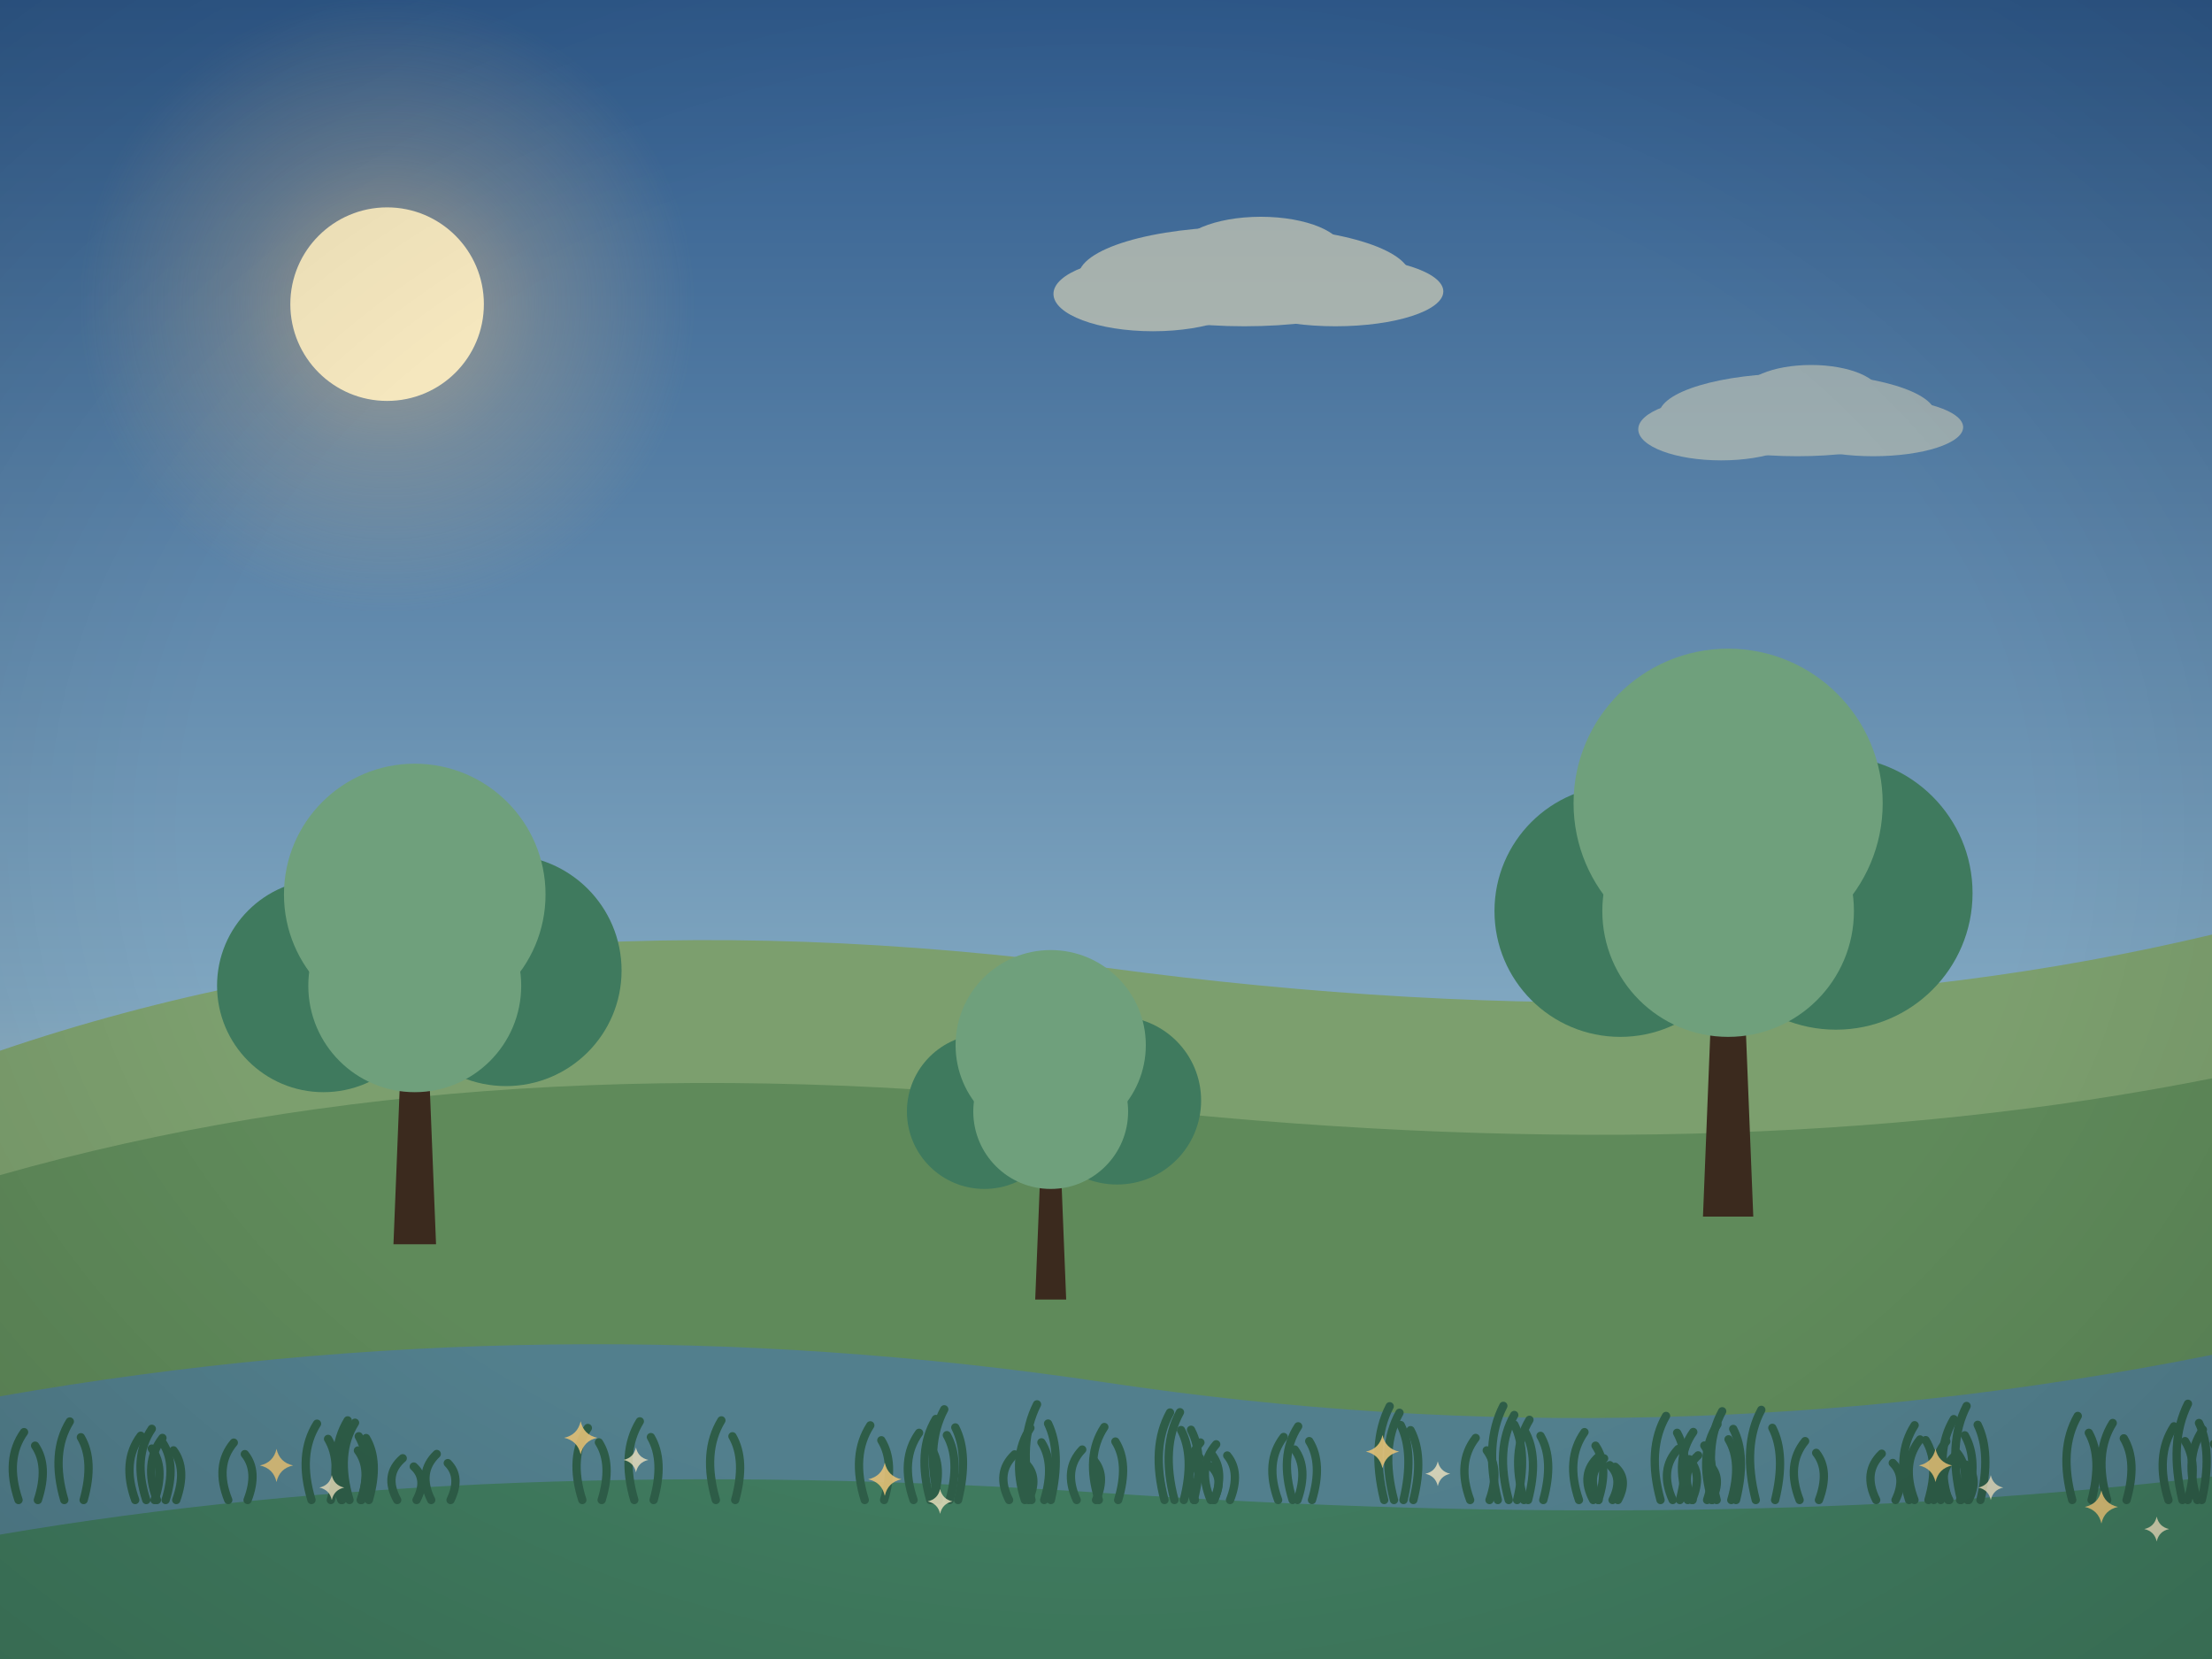
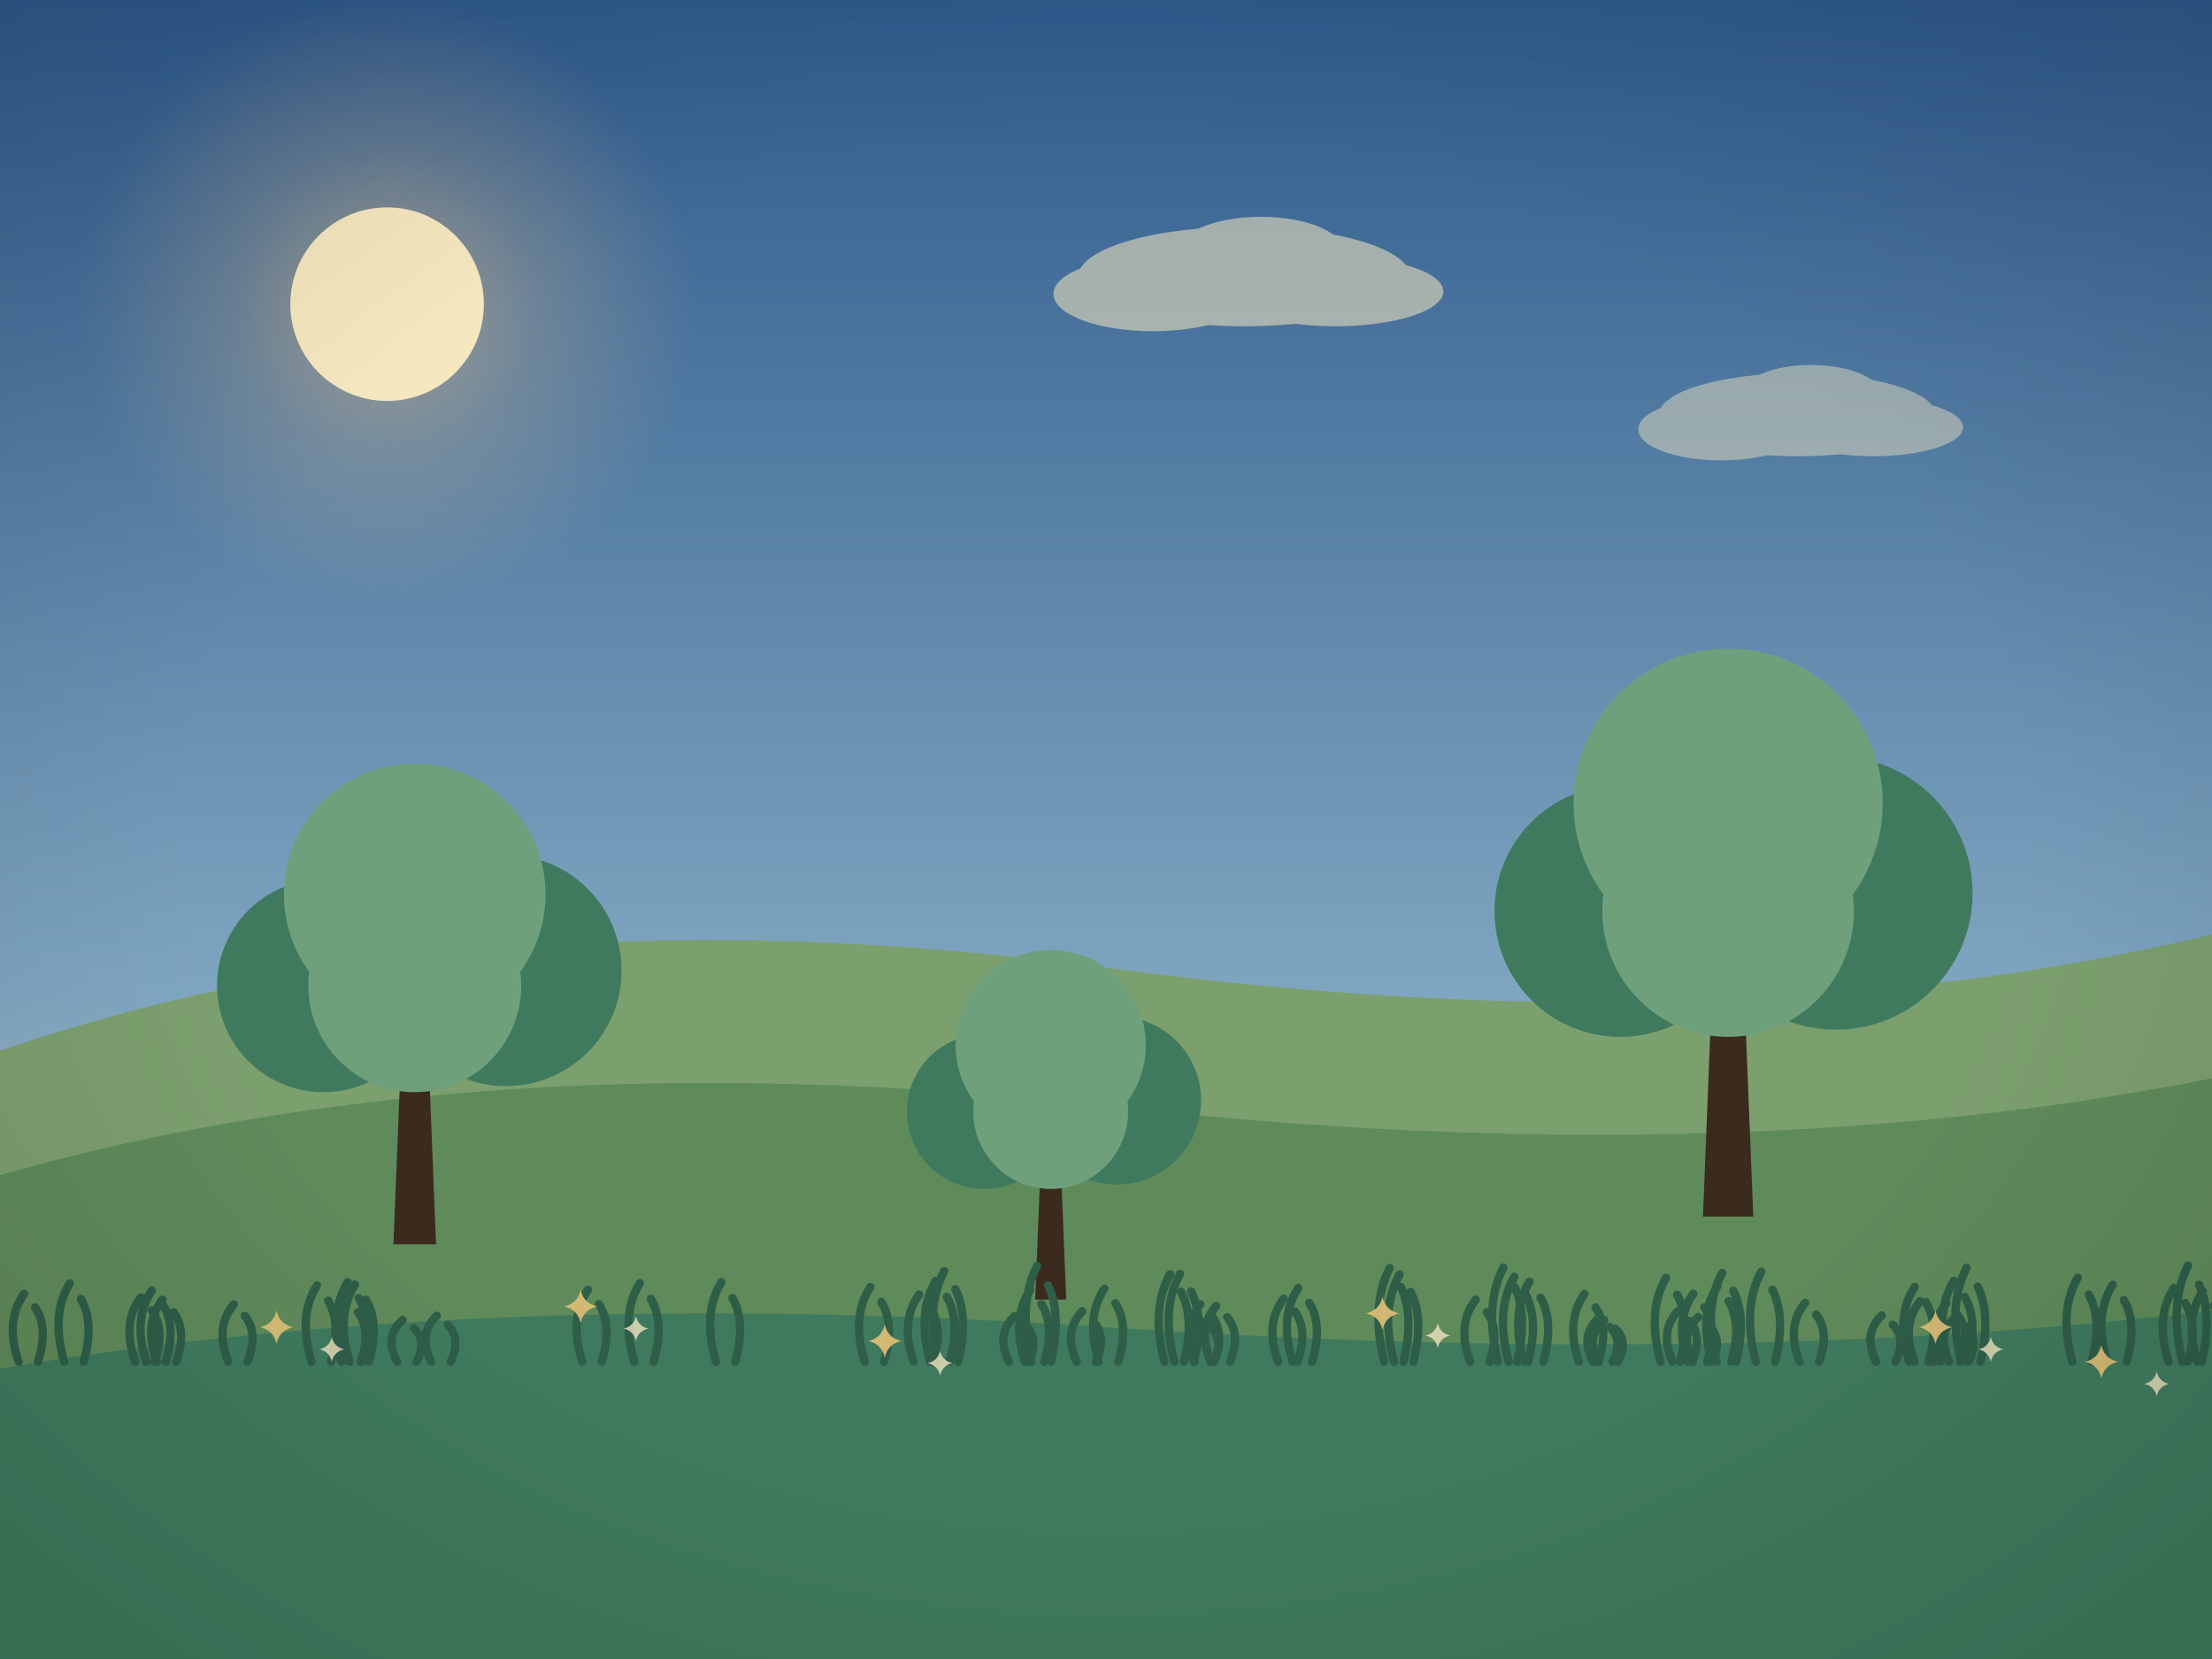
<svg xmlns="http://www.w3.org/2000/svg" viewBox="0 0 1600 1200">
  <defs>
    <linearGradient id="sky0" x1="0" y1="0" x2="0" y2="1">
      <stop offset="0" stop-color="#2F5A8C" />
      <stop offset="0.6" stop-color="#7FA6C0" />
      <stop offset="1" stop-color="#D9E2D2" />
    </linearGradient>
    <radialGradient id="gl1">
      <stop offset="0" stop-color="#E8C089" stop-opacity="0.55" />
      <stop offset="0.5" stop-color="#E8C089" stop-opacity="0.22" />
      <stop offset="1" stop-color="#E8C089" stop-opacity="0" />
    </radialGradient>
    <radialGradient id="vg2" cx="0.5" cy="0.5" r="0.75">
      <stop offset="0.55" stop-color="#000" stop-opacity="0" />
      <stop offset="1" stop-color="#000" stop-opacity="0.14" />
    </radialGradient>
  </defs>
  <rect x="0" y="0" width="1600" height="1200" fill="url(#sky0)" />
  <circle cx="280" cy="220" r="224" fill="url(#gl1)" />
  <circle cx="280" cy="220" r="70" fill="#F5E7BE" />
  <g opacity="0.55" fill="#F5E7BE">
    <ellipse cx="900" cy="200" rx="120" ry="36" />
    <ellipse cx="834" cy="212.6" rx="72" ry="27" />
    <ellipse cx="966" cy="210.8" rx="78" ry="25.2" />
    <ellipse cx="912" cy="182" rx="60" ry="25.2" />
  </g>
  <g opacity="0.45" fill="#F5E7BE">
    <ellipse cx="1300" cy="300" rx="100" ry="30" />
    <ellipse cx="1245" cy="310.5" rx="60" ry="22.5" />
    <ellipse cx="1355" cy="309" rx="65" ry="21" />
    <ellipse cx="1310" cy="285" rx="50" ry="21" />
  </g>
  <path d="M0 760 Q 352 640 800 700 T 1600 676 V 1200 H 0 Z" fill="#7C9F6E" opacity="1" />
  <path d="M0 850 Q 352 750 800 800 T 1600 780 V 1200 H 0 Z" fill="#5F8A5A" opacity="1" />
  <path d="M 0 1010 Q 400 940 800 1000 T 1600 980 V 1200 H 0 Z" fill="#4F7C9A" opacity="0.8" />
-   <path d="M0 1110 Q 352 1050 800 1080 T 1600 1068 V 1200 H 0 Z" fill="#3F7A5E" opacity="1" />
+   <path d="M0 990 Q 352 930 800 960 T 1600 948 V 1200 H 0 Z" fill="#3F7A5E" opacity="1" />
  <g transform="translate(300 900) scale(1.1)">
    <path d="M -14 0 L -8 -150 H 8 L 14 0 Z" fill="#3B2A1E" />
    <circle cx="-60" cy="-170" r="70" fill="#3F7A5E" />
    <circle cx="60" cy="-180" r="76" fill="#3F7A5E" />
    <circle cx="0" cy="-230" r="86" fill="#6FA07C" />
    <circle cx="0" cy="-170" r="70" fill="#6FA07C" />
  </g>
  <g transform="translate(1250 880) scale(1.3)">
    <path d="M -14 0 L -8 -150 H 8 L 14 0 Z" fill="#3B2A1E" />
    <circle cx="-60" cy="-170" r="70" fill="#3F7A5E" />
    <circle cx="60" cy="-180" r="76" fill="#3F7A5E" />
    <circle cx="0" cy="-230" r="86" fill="#6FA07C" />
    <circle cx="0" cy="-170" r="70" fill="#6FA07C" />
  </g>
  <g transform="translate(760 940) scale(0.8)">
    <path d="M -14 0 L -8 -150 H 8 L 14 0 Z" fill="#3B2A1E" />
    <circle cx="-60" cy="-170" r="70" fill="#3F7A5E" />
    <circle cx="60" cy="-180" r="76" fill="#3F7A5E" />
    <circle cx="0" cy="-230" r="86" fill="#6FA07C" />
    <circle cx="0" cy="-170" r="70" fill="#6FA07C" />
  </g>
  <g stroke="#2E5D48" stroke-width="6" stroke-linecap="round" fill="none">
-     <path d="M 1152.4 1085 q -10 -18.9 4 -31.5 M 1166.4 1085 q 8 -15.8 -2 -25.2" />
-     <path d="M 729.9 1085 q -10 -19.8 4 -33 M 743.9 1085 q 8 -16.5 -2 -26.4" />
-     <path d="M 1220.8 1085 q -10 -29.5 4 -49.2 M 1234.8 1085 q 8 -24.6 -2 -39.4" />
-     <path d="M 778.8 1085 q -10 -21.9 4 -36.5 M 792.8 1085 q 8 -18.2 -2 -29.2" />
-     <path d="M 421.2 1085 q -10 -31.3 4 -52.1 M 435.2 1085 q 8 -26.1 -2 -41.7" />
-     <path d="M 311.9 1085 q -10 -20 4 -33.3 M 325.9 1085 q 8 -16.7 -2 -26.7" />
-     <path d="M 1142.1 1085 q -10 -29.4 4 -49.1 M 1156.1 1085 q 8 -24.5 -2 -39.3" />
-     <path d="M 1270 1085 q -10 -39.1 4 -65.2 M 1284 1085 q 8 -32.6 -2 -52.2" />
-     <path d="M 517.8 1085 q -10 -34.6 4 -57.6 M 531.8 1085 q 8 -28.8 -2 -46.1" />
-     <path d="M 458.8 1085 q -10 -34.1 4 -56.9 M 472.8 1085 q 8 -28.4 -2 -45.5" />
-     <path d="M 842.3 1085 q -10 -38 4 -63.3 M 856.3 1085 q 8 -31.6 -2 -50.6" />
-     <path d="M 863.9 1085 q -10 -18.3 4 -30.5 M 877.9 1085 q 8 -15.2 -2 -24.4" />
-     <path d="M 1403.8 1085 q -10 -25.4 4 -42.4 M 1417.8 1085 q 8 -21.2 -2 -33.9" />
-     <path d="M 1498.9 1085 q -10 -36.5 4 -60.8 M 1512.9 1085 q 8 -30.4 -2 -48.6" />
-     <path d="M 672.9 1085 q -10 -35.2 4 -58.6 M 686.9 1085 q 8 -29.3 -2 -46.9" />
-     <path d="M 246.9 1085 q -10 -26.8 4 -44.7 M 260.9 1085 q 8 -22.4 -2 -35.8" />
-     <path d="M 1156.3 1085 q -10 -18 4 -30.1 M 1170.3 1085 q 8 -15 -2 -24" />
-     <path d="M 13.4 1085 q -10 -29.5 4 -49.1 M 27.4 1085 q 8 -24.6 -2 -39.3" />
-     <path d="M 1380.9 1085 q -10 -32.5 4 -54.1 M 1394.9 1085 q 8 -27.1 -2 -43.3" />
-     <path d="M 1091.3 1085 q -10 -36.9 4 -61.5 M 1105.3 1085 q 8 -30.7 -2 -49.2" />
-     <path d="M 935 1085 q -10 -32 4 -53.3 M 949 1085 q 8 -26.6 -2 -42.6" />
-     <path d="M 113.5 1085 q -10 -26.9 4 -44.9 M 127.5 1085 q 8 -22.4 -2 -35.9" />
-     <path d="M 849.5 1085 q -10 -38.1 4 -63.5 M 863.5 1085 q 8 -31.8 -2 -50.8" />
-     <path d="M 660.8 1085 q -10 -29.1 4 -48.6 M 674.8 1085 q 8 -24.3 -2 -38.8" />
-     <path d="M 794.8 1085 q -10 -31.7 4 -52.8 M 808.8 1085 q 8 -26.4 -2 -42.3" />
-     <path d="M 1241.7 1085 q -10 -38.5 4 -64.2 M 1255.7 1085 q 8 -32.1 -2 -51.4" />
-     <path d="M 1063.4 1085 q -10 -26.9 4 -44.9 M 1077.4 1085 q 8 -22.4 -2 -35.9" />
-     <path d="M 1102.3 1085 q -10 -34.8 4 -58 M 1116.3 1085 q 8 -29 -2 -46.4" />
-     <path d="M 746.1 1085 q -10 -41.5 4 -69.2 M 760.1 1085 q 8 -34.6 -2 -55.3" />
-     <path d="M 1409.2 1085 q -10 -35.1 4 -58.5 M 1423.2 1085 q 8 -29.3 -2 -46.8" />
-     <path d="M 1083.4 1085 q -10 -40.9 4 -68.1 M 1097.4 1085 q 8 -34.1 -2 -54.5" />
-     <path d="M 1224.3 1085 q -10 -19.4 4 -32.3 M 1238.3 1085 q 8 -16.1 -2 -25.8" />
-     <path d="M 105.8 1085 q -10 -30.9 4 -51.5 M 119.8 1085 q 8 -25.8 -2 -41.2" />
-     <path d="M 1384.8 1085 q -10 -26.3 4 -43.8 M 1398.8 1085 q 8 -21.9 -2 -35" />
-     <path d="M 864.3 1085 q -10 -25 4 -41.6 M 878.3 1085 q 8 -20.8 -2 -33.3" />
-     <path d="M 741.3 1085 q -10 -31.2 4 -52.1 M 755.3 1085 q 8 -26 -2 -41.7" />
-     <path d="M 924.5 1085 q -10 -27.4 4 -45.6 M 938.5 1085 q 8 -22.8 -2 -36.5" />
-     <path d="M 1209.9 1085 q -10 -22.2 4 -36.9 M 1223.9 1085 q 8 -18.5 -2 -29.5" />
-     <path d="M 1524.2 1085 q -10 -33.4 4 -55.7 M 1538.2 1085 q 8 -27.9 -2 -44.6" />
-     <path d="M 1201.1 1085 q -10 -36.5 4 -60.8 M 1215.1 1085 q 8 -30.4 -2 -48.6" />
-     <path d="M 97.8 1085 q -10 -27.9 4 -46.5 M 111.8 1085 q 8 -23.2 -2 -37.2" />
-     <path d="M 247.5 1085 q -10 -34.6 4 -57.6 M 261.5 1085 q 8 -28.8 -2 -46.1" />
-     <path d="M 1238.3 1085 q -10 -32.9 4 -54.8 M 1252.3 1085 q 8 -27.4 -2 -43.9" />
-     <path d="M 1578.6 1085 q -10 -41.8 4 -69.6 M 1592.6 1085 q 8 -34.8 -2 -55.7" />
-     <path d="M 1568.5 1085 q -10 -32 4 -53.3 M 1582.5 1085 q 8 -26.7 -2 -42.6" />
-     <path d="M 1418.5 1085 q -10 -40.8 4 -68 M 1432.5 1085 q 8 -34 -2 -54.4" />
-     <path d="M 1301.7 1085 q -10 -25.6 4 -42.6 M 1315.7 1085 q 8 -21.3 -2 -34.1" />
-     <path d="M 1001.2 1085 q -10 -40.7 4 -67.8 M 1015.2 1085 q 8 -33.9 -2 -54.2" />
-     <path d="M 625.5 1085 q -10 -32.4 4 -54 M 639.5 1085 q 8 -27 -2 -43.2" />
-     <path d="M 225.3 1085 q -10 -33.1 4 -55.2 M 239.3 1085 q 8 -27.6 -2 -44.2" />
-     <path d="M 875.7 1085 q -10 -24.2 4 -40.3 M 889.7 1085 q 8 -20.1 -2 -32.2" />
-     <path d="M 1410 1085 q -10 -19.2 4 -32 M 1424 1085 q 8 -16 -2 -25.6" />
-     <path d="M 1357.1 1085 q -10 -20.1 4 -33.5 M 1371.1 1085 q 8 -16.8 -2 -26.8" />
-     <path d="M 679 1085 q -10 -39.3 4 -65.6 M 693 1085 q 8 -32.8 -2 -52.5" />
-     <path d="M 46.5 1085 q -10 -34.1 4 -56.8 M 60.5 1085 q 8 -28.4 -2 -45.4" />
-     <path d="M 165.1 1085 q -10 -24.9 4 -41.5 M 179.1 1085 q 8 -20.8 -2 -33.2" />
-     <path d="M 1589.4 1085 q -10 -30.6 4 -50.9 M 1603.4 1085 q 8 -25.5 -2 -40.7" />
-     <path d="M 287.3 1085 q -10 -18.1 4 -30.2 M 301.3 1085 q 8 -15.1 -2 -24.2" />
-     <path d="M 252.8 1085 q -10 -33.6 4 -55.9 M 266.8 1085 q 8 -28 -2 -44.8" />
-     <path d="M 1008.3 1085 q -10 -37.9 4 -63.1 M 1022.3 1085 q 8 -31.6 -2 -50.5" />
+     <path d="M 1152.4 985 q -10 -18.9 4 -31.5 M 1166.4 985 q 8 -15.8 -2 -25.2" />
+     <path d="M 729.9 985 q -10 -19.8 4 -33 M 743.9 985 q 8 -16.5 -2 -26.4" />
+     <path d="M 1220.8 985 q -10 -29.5 4 -49.2 M 1234.8 985 q 8 -24.6 -2 -39.4" />
+     <path d="M 778.8 985 q -10 -21.9 4 -36.5 M 792.8 985 q 8 -18.2 -2 -29.2" />
+     <path d="M 421.2 985 q -10 -31.3 4 -52.1 M 435.2 985 q 8 -26.1 -2 -41.7" />
+     <path d="M 311.9 985 q -10 -20 4 -33.3 M 325.9 985 q 8 -16.7 -2 -26.7" />
+     <path d="M 1142.1 985 q -10 -29.4 4 -49.1 M 1156.1 985 q 8 -24.5 -2 -39.3" />
+     <path d="M 1270 985 q -10 -39.1 4 -65.2 M 1284 985 q 8 -32.6 -2 -52.2" />
+     <path d="M 517.8 985 q -10 -34.6 4 -57.6 M 531.8 985 q 8 -28.8 -2 -46.1" />
+     <path d="M 458.8 985 q -10 -34.1 4 -56.9 M 472.8 985 q 8 -28.4 -2 -45.5" />
+     <path d="M 842.3 985 q -10 -38 4 -63.3 M 856.3 985 q 8 -31.6 -2 -50.6" />
+     <path d="M 863.9 985 q -10 -18.3 4 -30.5 M 877.9 985 q 8 -15.2 -2 -24.4" />
+     <path d="M 1403.8 985 q -10 -25.4 4 -42.4 M 1417.8 985 q 8 -21.2 -2 -33.9" />
+     <path d="M 1498.9 985 q -10 -36.5 4 -60.8 M 1512.9 985 q 8 -30.4 -2 -48.6" />
+     <path d="M 672.9 985 q -10 -35.2 4 -58.6 M 686.9 985 q 8 -29.3 -2 -46.9" />
+     <path d="M 246.9 985 q -10 -26.8 4 -44.7 M 260.9 985 q 8 -22.4 -2 -35.8" />
+     <path d="M 1156.3 985 q -10 -18 4 -30.1 M 1170.3 985 q 8 -15 -2 -24" />
+     <path d="M 13.4 985 q -10 -29.5 4 -49.1 M 27.4 985 q 8 -24.6 -2 -39.3" />
+     <path d="M 1380.9 985 q -10 -32.5 4 -54.1 M 1394.9 985 q 8 -27.1 -2 -43.3" />
+     <path d="M 1091.3 985 q -10 -36.9 4 -61.5 M 1105.3 985 q 8 -30.7 -2 -49.2" />
+     <path d="M 935 985 q -10 -32 4 -53.3 M 949 985 q 8 -26.6 -2 -42.6" />
+     <path d="M 113.5 985 q -10 -26.9 4 -44.9 M 127.5 985 q 8 -22.4 -2 -35.9" />
+     <path d="M 849.5 985 q -10 -38.1 4 -63.5 M 863.5 985 q 8 -31.8 -2 -50.8" />
+     <path d="M 660.8 985 q -10 -29.1 4 -48.6 M 674.8 985 q 8 -24.3 -2 -38.8" />
+     <path d="M 794.8 985 q -10 -31.7 4 -52.8 M 808.8 985 q 8 -26.4 -2 -42.3" />
+     <path d="M 1241.7 985 q -10 -38.5 4 -64.2 M 1255.7 985 q 8 -32.1 -2 -51.4" />
+     <path d="M 1063.4 985 q -10 -26.9 4 -44.9 M 1077.4 985 q 8 -22.4 -2 -35.9" />
+     <path d="M 1102.3 985 q -10 -34.8 4 -58 M 1116.3 985 q 8 -29 -2 -46.4" />
+     <path d="M 746.1 985 q -10 -41.5 4 -69.2 M 760.1 985 q 8 -34.6 -2 -55.3" />
+     <path d="M 1409.2 985 q -10 -35.1 4 -58.5 M 1423.2 985 q 8 -29.3 -2 -46.8" />
+     <path d="M 1083.4 985 q -10 -40.9 4 -68.1 M 1097.4 985 q 8 -34.1 -2 -54.5" />
+     <path d="M 1224.3 985 q -10 -19.4 4 -32.3 M 1238.3 985 q 8 -16.1 -2 -25.8" />
+     <path d="M 105.8 985 q -10 -30.9 4 -51.5 M 119.8 985 q 8 -25.8 -2 -41.2" />
+     <path d="M 1384.8 985 q -10 -26.3 4 -43.8 M 1398.8 985 q 8 -21.9 -2 -35" />
+     <path d="M 864.3 985 q -10 -25 4 -41.6 M 878.3 985 q 8 -20.8 -2 -33.3" />
+     <path d="M 741.3 985 q -10 -31.2 4 -52.1 M 755.3 985 q 8 -26 -2 -41.7" />
+     <path d="M 924.5 985 q -10 -27.4 4 -45.6 M 938.5 985 q 8 -22.8 -2 -36.5" />
+     <path d="M 1209.9 985 q -10 -22.2 4 -36.9 M 1223.9 985 q 8 -18.5 -2 -29.5" />
+     <path d="M 1524.2 985 q -10 -33.4 4 -55.7 M 1538.2 985 q 8 -27.9 -2 -44.6" />
+     <path d="M 1201.1 985 q -10 -36.5 4 -60.8 M 1215.1 985 q 8 -30.4 -2 -48.6" />
+     <path d="M 97.8 985 q -10 -27.9 4 -46.5 M 111.8 985 q 8 -23.2 -2 -37.2" />
+     <path d="M 247.5 985 q -10 -34.6 4 -57.6 M 261.5 985 q 8 -28.8 -2 -46.1" />
+     <path d="M 1238.3 985 q -10 -32.9 4 -54.8 M 1252.3 985 q 8 -27.4 -2 -43.9" />
+     <path d="M 1578.6 985 q -10 -41.8 4 -69.6 M 1592.6 985 q 8 -34.8 -2 -55.7" />
+     <path d="M 1568.5 985 q -10 -32 4 -53.3 M 1582.5 985 q 8 -26.7 -2 -42.6" />
+     <path d="M 1418.5 985 q -10 -40.8 4 -68 M 1432.5 985 q 8 -34 -2 -54.4" />
+     <path d="M 1301.7 985 q -10 -25.6 4 -42.6 M 1315.7 985 q 8 -21.3 -2 -34.1" />
+     <path d="M 1001.2 985 q -10 -40.7 4 -67.8 M 1015.2 985 q 8 -33.9 -2 -54.2" />
+     <path d="M 625.5 985 q -10 -32.4 4 -54 M 639.5 985 q 8 -27 -2 -43.2" />
+     <path d="M 225.3 985 q -10 -33.1 4 -55.2 M 239.3 985 q 8 -27.6 -2 -44.2" />
+     <path d="M 875.7 985 q -10 -24.2 4 -40.3 M 889.7 985 q 8 -20.1 -2 -32.2" />
+     <path d="M 1410 985 q -10 -19.2 4 -32 M 1424 985 q 8 -16 -2 -25.6" />
+     <path d="M 1357.1 985 q -10 -20.1 4 -33.5 M 1371.1 985 q 8 -16.8 -2 -26.8" />
+     <path d="M 679 985 q -10 -39.3 4 -65.6 M 693 985 q 8 -32.8 -2 -52.5" />
+     <path d="M 46.5 985 q -10 -34.1 4 -56.8 M 60.5 985 q 8 -28.4 -2 -45.4" />
+     <path d="M 165.1 985 q -10 -24.9 4 -41.5 M 179.1 985 q 8 -20.8 -2 -33.2" />
+     <path d="M 1589.4 985 q -10 -30.6 4 -50.9 M 1603.4 985 q 8 -25.5 -2 -40.7" />
+     <path d="M 287.3 985 q -10 -18.1 4 -30.2 M 301.3 985 q 8 -15.1 -2 -24.2" />
+     <path d="M 252.8 985 q -10 -33.6 4 -55.9 M 266.8 985 q 8 -28 -2 -44.8" />
+     <path d="M 1008.3 985 q -10 -37.9 4 -63.1 M 1022.3 985 q 8 -31.6 -2 -50.5" />
  </g>
-   <path d="M 200 1048 Q 202.16 1057.84 212 1060 Q 202.16 1062.16 200 1072 Q 197.84 1062.16 188 1060 Q 197.84 1057.84 200 1048 Z" fill="#E2C177" opacity="0.9" />
-   <path d="M 240 1067 Q 241.62 1074.38 249 1076 Q 241.62 1077.62 240 1085 Q 238.38 1077.62 231 1076 Q 238.38 1074.38 240 1067 Z" fill="#F0E4C0" opacity="0.8" />
-   <path d="M 420 1028 Q 422.16 1037.84 432 1040 Q 422.16 1042.16 420 1052 Q 417.84 1042.16 408 1040 Q 417.84 1037.84 420 1028 Z" fill="#E2C177" opacity="0.9" />
-   <path d="M 460 1047 Q 461.62 1054.38 469 1056 Q 461.62 1057.62 460 1065 Q 458.38 1057.62 451 1056 Q 458.38 1054.38 460 1047 Z" fill="#F0E4C0" opacity="0.8" />
-   <path d="M 640 1058 Q 642.16 1067.84 652 1070 Q 642.16 1072.16 640 1082 Q 637.84 1072.16 628 1070 Q 637.84 1067.84 640 1058 Z" fill="#E2C177" opacity="0.9" />
-   <path d="M 680 1077 Q 681.62 1084.38 689 1086 Q 681.62 1087.62 680 1095 Q 678.38 1087.62 671 1086 Q 678.38 1084.38 680 1077 Z" fill="#F0E4C0" opacity="0.8" />
-   <path d="M 1000 1038 Q 1002.16 1047.84 1012 1050 Q 1002.16 1052.16 1000 1062 Q 997.84 1052.16 988 1050 Q 997.84 1047.84 1000 1038 Z" fill="#E2C177" opacity="0.9" />
-   <path d="M 1040 1057 Q 1041.62 1064.38 1049 1066 Q 1041.62 1067.62 1040 1075 Q 1038.38 1067.62 1031 1066 Q 1038.38 1064.38 1040 1057 Z" fill="#F0E4C0" opacity="0.8" />
-   <path d="M 1400 1048 Q 1402.16 1057.84 1412 1060 Q 1402.16 1062.16 1400 1072 Q 1397.84 1062.16 1388 1060 Q 1397.84 1057.84 1400 1048 Z" fill="#E2C177" opacity="0.9" />
-   <path d="M 1440 1067 Q 1441.62 1074.38 1449 1076 Q 1441.62 1077.62 1440 1085 Q 1438.38 1077.62 1431 1076 Q 1438.38 1074.38 1440 1067 Z" fill="#F0E4C0" opacity="0.8" />
-   <path d="M 1520 1078 Q 1522.16 1087.84 1532 1090 Q 1522.16 1092.16 1520 1102 Q 1517.84 1092.16 1508 1090 Q 1517.84 1087.84 1520 1078 Z" fill="#E2C177" opacity="0.9" />
-   <path d="M 1560 1097 Q 1561.62 1104.38 1569 1106 Q 1561.62 1107.62 1560 1115 Q 1558.38 1107.62 1551 1106 Q 1558.38 1104.38 1560 1097 Z" fill="#F0E4C0" opacity="0.8" />
+   <path d="M 200 948 Q 202.16 957.84 212 960 Q 202.16 962.16 200 972 Q 197.84 962.16 188 960 Q 197.84 957.84 200 948 Z" fill="#E2C177" opacity="0.9" />
+   <path d="M 240 967 Q 241.62 974.38 249 976 Q 241.62 977.62 240 985 Q 238.38 977.62 231 976 Q 238.38 974.38 240 967 Z" fill="#F0E4C0" opacity="0.8" />
+   <path d="M 420 933 Q 422.16 942.84 432 945 Q 422.16 947.16 420 957 Q 417.84 947.16 408 945 Q 417.84 942.84 420 933 Z" fill="#E2C177" opacity="0.9" />
+   <path d="M 460 952 Q 461.62 959.38 469 961 Q 461.62 962.62 460 970 Q 458.38 962.62 451 961 Q 458.38 959.38 460 952 Z" fill="#F0E4C0" opacity="0.8" />
+   <path d="M 640 958 Q 642.16 967.84 652 970 Q 642.16 972.16 640 982 Q 637.84 972.16 628 970 Q 637.84 967.84 640 958 Z" fill="#E2C177" opacity="0.9" />
+   <path d="M 680 977 Q 681.62 984.38 689 986 Q 681.62 987.62 680 995 Q 678.38 987.62 671 986 Q 678.38 984.38 680 977 Z" fill="#F0E4C0" opacity="0.8" />
+   <path d="M 1000 938 Q 1002.16 947.84 1012 950 Q 1002.16 952.16 1000 962 Q 997.84 952.16 988 950 Q 997.84 947.84 1000 938 Z" fill="#E2C177" opacity="0.9" />
+   <path d="M 1040 957 Q 1041.62 964.38 1049 966 Q 1041.62 967.62 1040 975 Q 1038.38 967.62 1031 966 Q 1038.38 964.38 1040 957 Z" fill="#F0E4C0" opacity="0.8" />
+   <path d="M 1400 948 Q 1402.16 957.84 1412 960 Q 1402.16 962.16 1400 972 Q 1397.84 962.16 1388 960 Q 1397.84 957.84 1400 948 Z" fill="#E2C177" opacity="0.9" />
+   <path d="M 1440 967 Q 1441.62 974.38 1449 976 Q 1441.62 977.62 1440 985 Q 1438.38 977.62 1431 976 Q 1438.38 974.38 1440 967 Z" fill="#F0E4C0" opacity="0.8" />
+   <path d="M 1520 973 Q 1522.16 982.84 1532 985 Q 1522.16 987.16 1520 997 Q 1517.84 987.16 1508 985 Q 1517.84 982.84 1520 973 Z" fill="#E2C177" opacity="0.9" />
+   <path d="M 1560 992 Q 1561.62 999.38 1569 1001 Q 1561.62 1002.62 1560 1010 Q 1558.38 1002.62 1551 1001 Q 1558.38 999.38 1560 992 Z" fill="#F0E4C0" opacity="0.8" />
  <rect width="1600" height="1200" fill="url(#vg2)" />
</svg>
